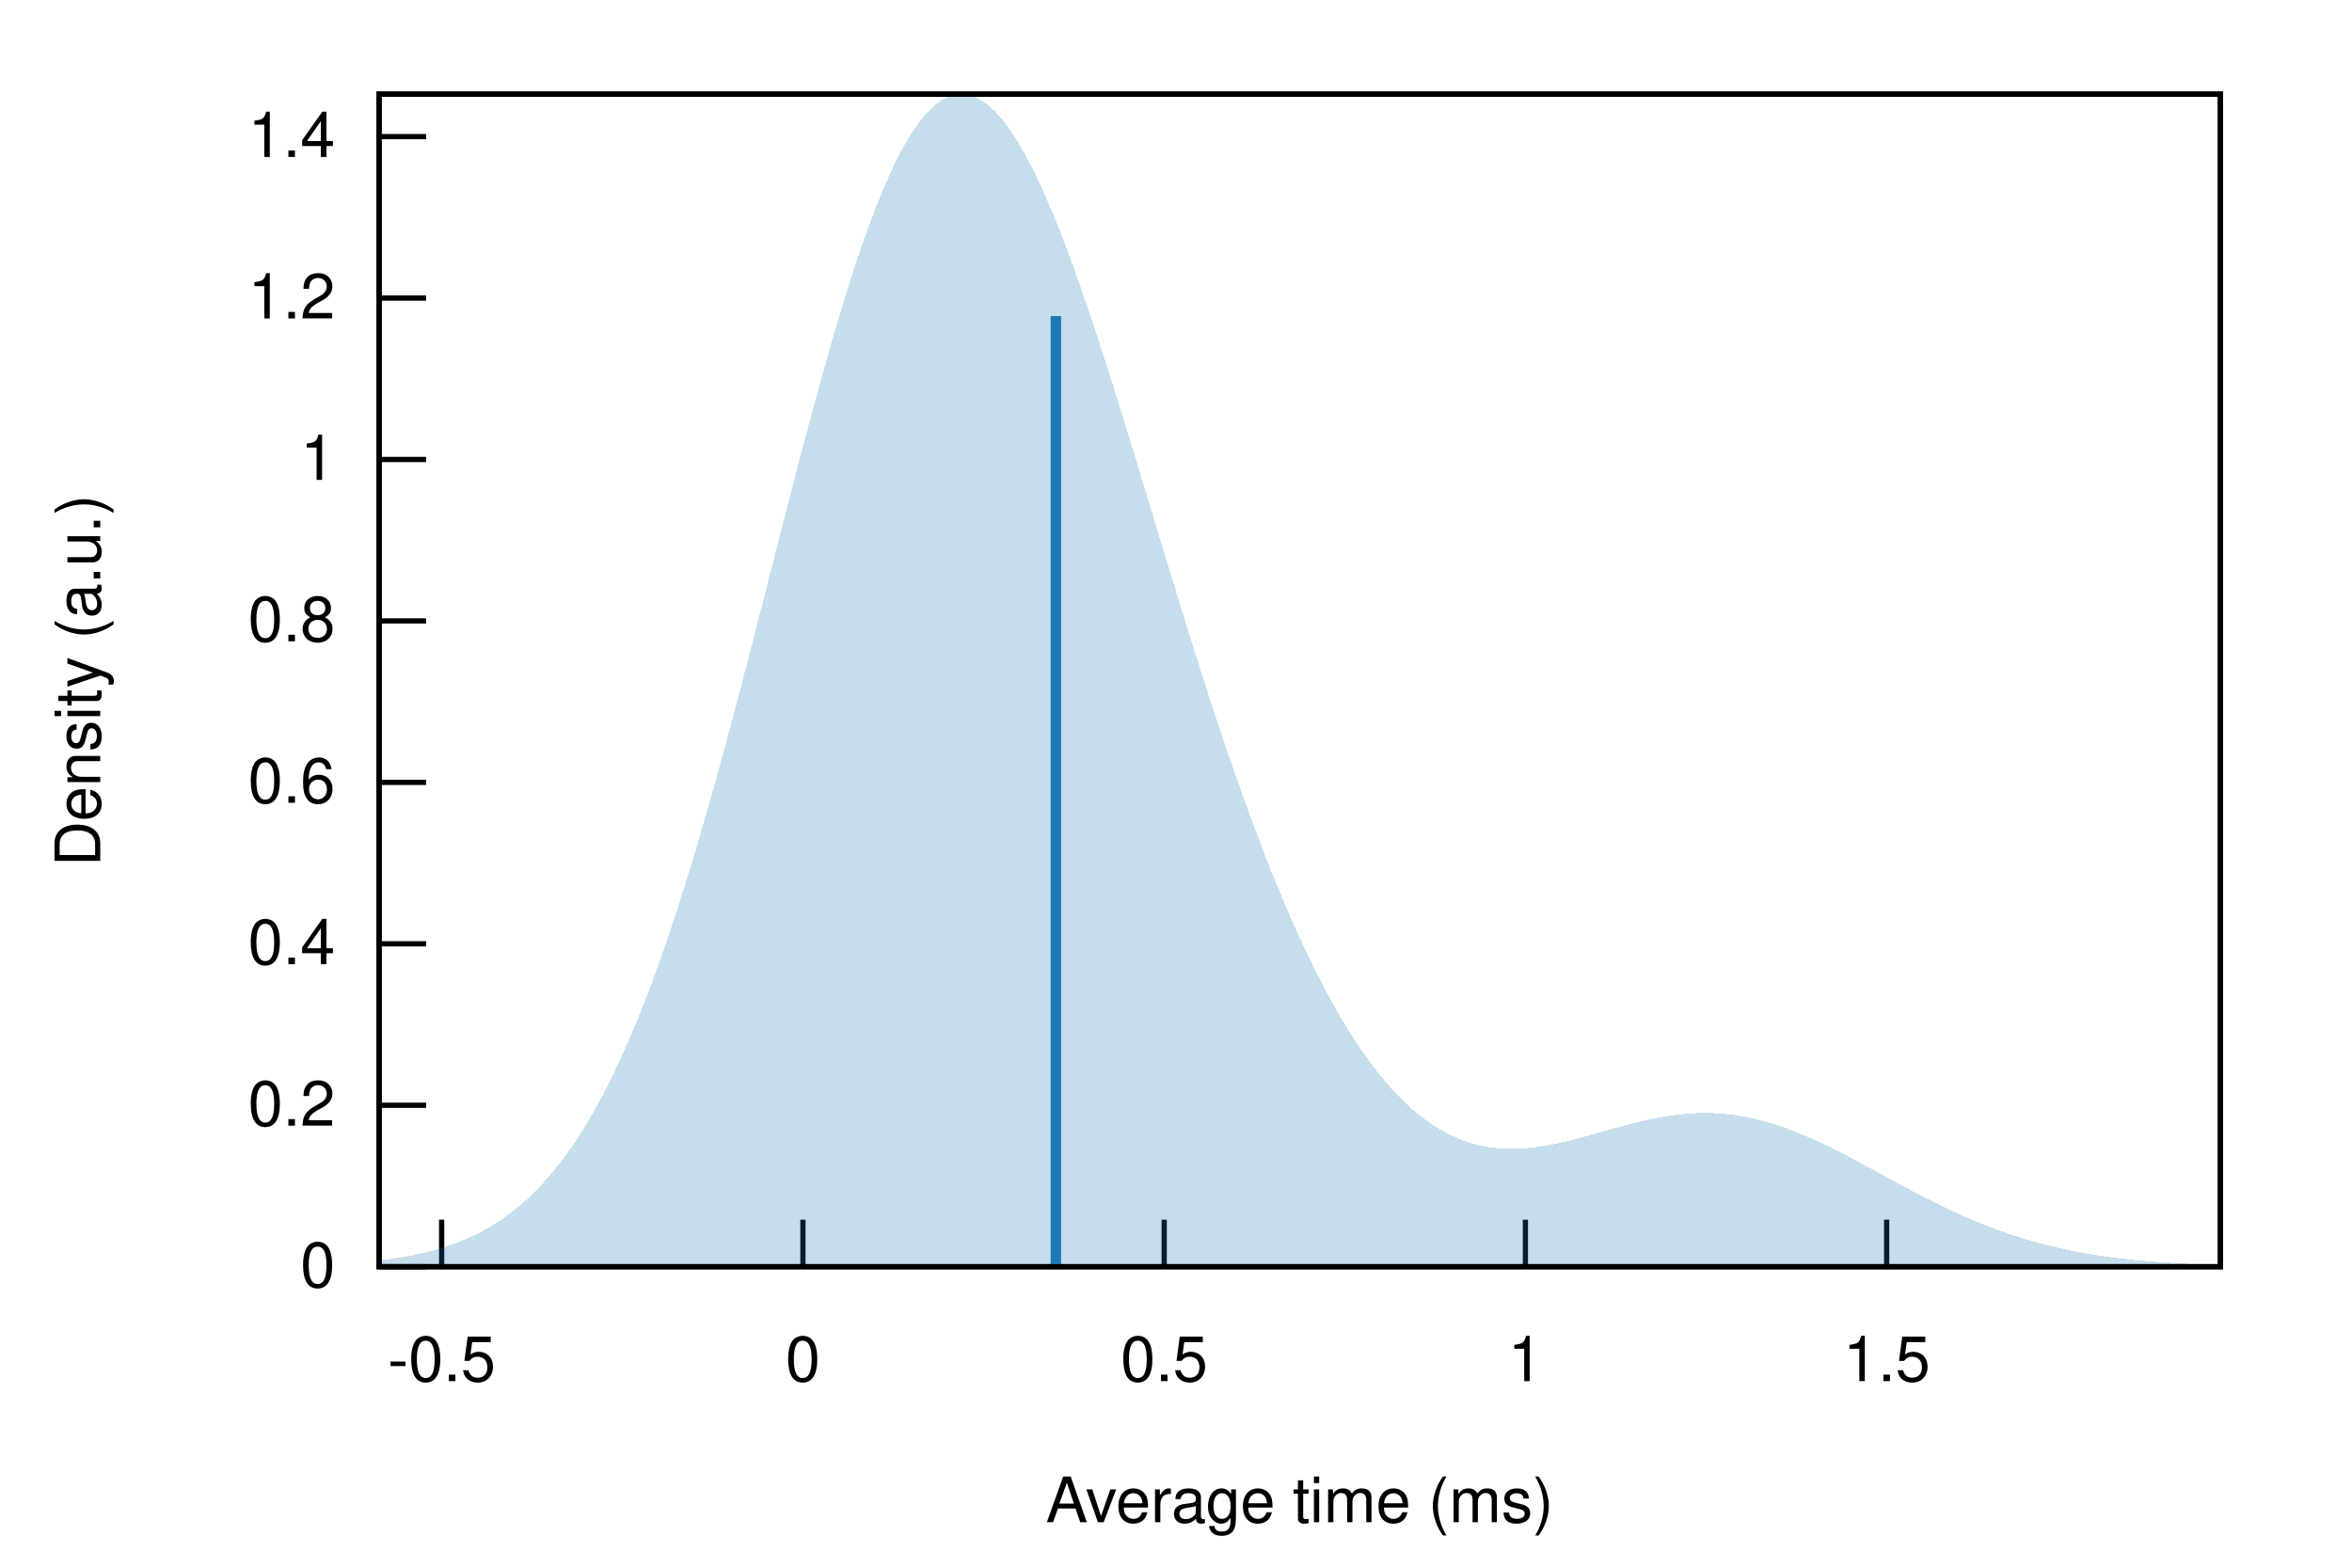
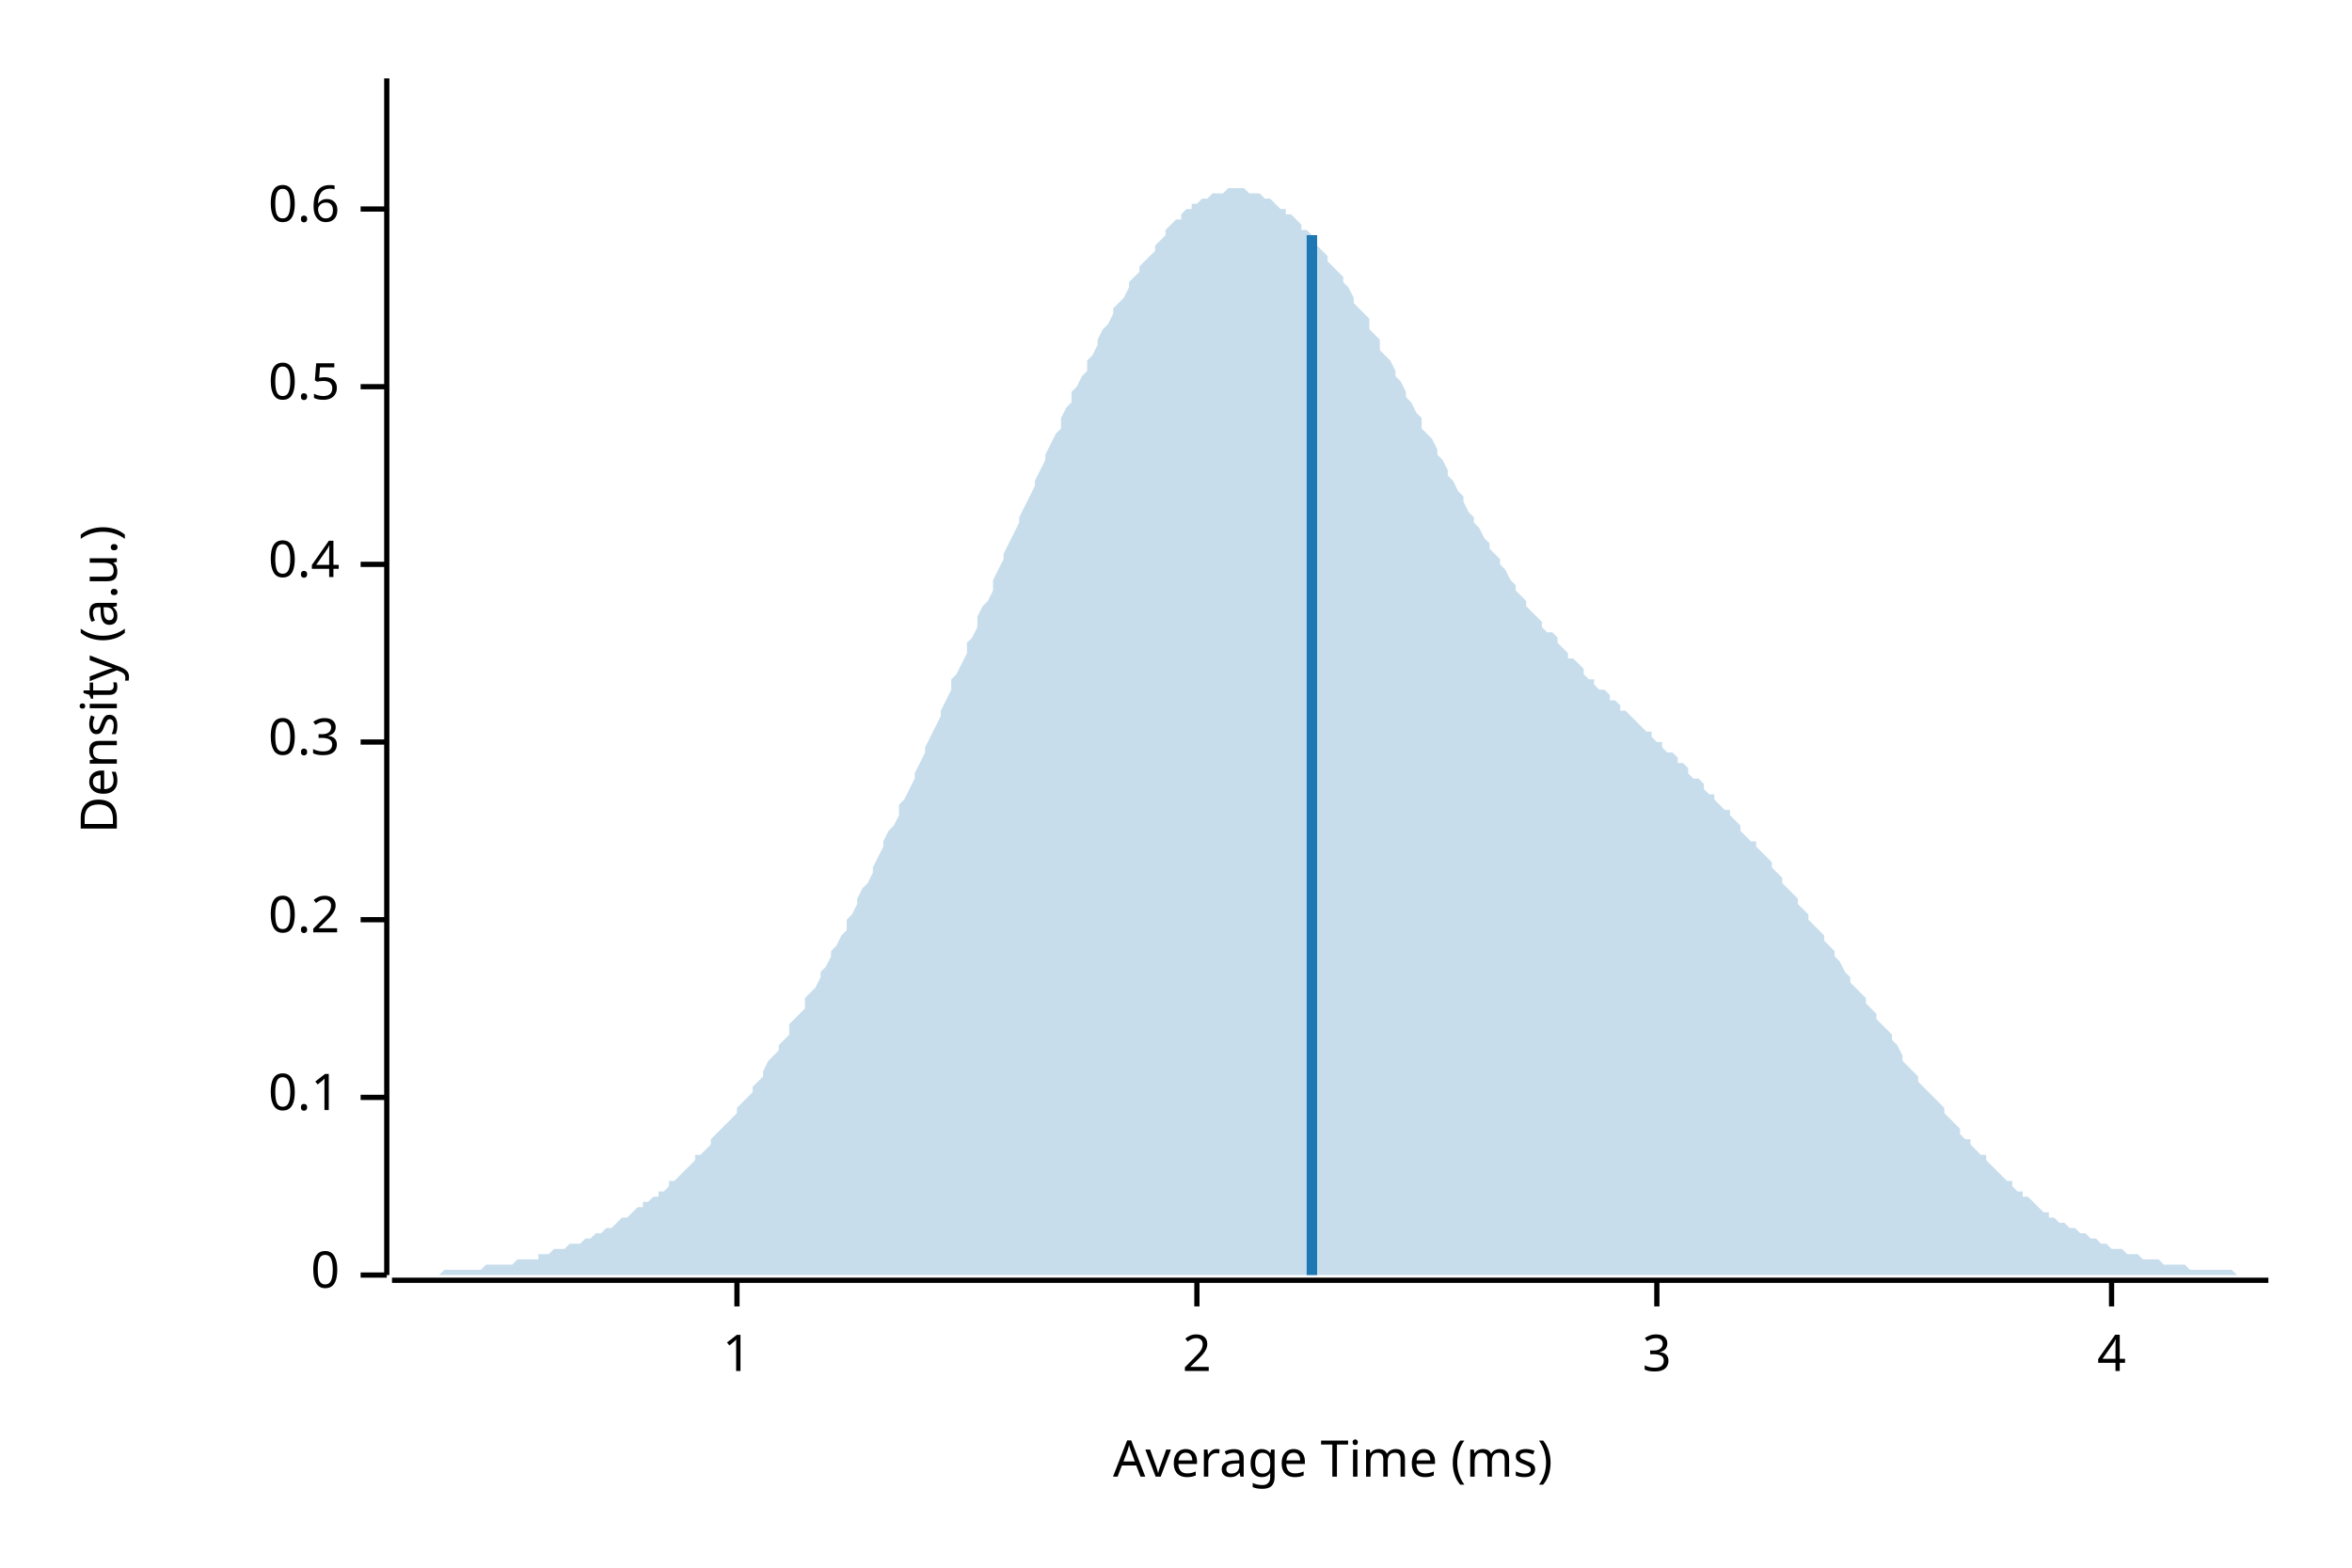
- <svg xmlns="http://www.w3.org/2000/svg" xmlns:xlink="http://www.w3.org/1999/xlink" viewBox="0 0 450 300">
-   <g id="gnuplot_canvas">
-     <rect x="0" y="0" width="450" height="300" fill="none" />
-     <defs>
-       <circle id="gpDot" r="0.5" stroke-width="0.5" stroke="currentColor" />
-       <path id="gpPt0" stroke-width="0.222" stroke="currentColor" d="M-1,0 h2 M0,-1 v2" />
-       <path id="gpPt1" stroke-width="0.222" stroke="currentColor" d="M-1,-1 L1,1 M1,-1 L-1,1" />
-       <path id="gpPt2" stroke-width="0.222" stroke="currentColor" d="M-1,0 L1,0 M0,-1 L0,1 M-1,-1 L1,1 M-1,1 L1,-1" />
-       <rect id="gpPt3" stroke-width="0.222" stroke="currentColor" x="-1" y="-1" width="2" height="2" />
-       <rect id="gpPt4" stroke-width="0.222" stroke="currentColor" fill="currentColor" x="-1" y="-1" width="2" height="2" />
-       <circle id="gpPt5" stroke-width="0.222" stroke="currentColor" cx="0" cy="0" r="1" />
-       <use xlink:href="#gpPt5" id="gpPt6" fill="currentColor" stroke="none" />
-       <path id="gpPt7" stroke-width="0.222" stroke="currentColor" d="M0,-1.33 L-1.33,0.67 L1.33,0.67 z" />
-       <use xlink:href="#gpPt7" id="gpPt8" fill="currentColor" stroke="none" />
-       <use xlink:href="#gpPt7" id="gpPt9" stroke="currentColor" transform="rotate(180)" />
-       <use xlink:href="#gpPt9" id="gpPt10" fill="currentColor" stroke="none" />
-       <use xlink:href="#gpPt3" id="gpPt11" stroke="currentColor" transform="rotate(45)" />
-       <use xlink:href="#gpPt11" id="gpPt12" fill="currentColor" stroke="none" />
-       <path id="gpPt13" stroke-width="0.222" stroke="currentColor" d="M0,1.330 L1.265,0.411 L0.782,-1.067 L-0.782,-1.076 L-1.265,0.411 z" />
-       <use xlink:href="#gpPt13" id="gpPt14" fill="currentColor" stroke="none" />
-       <filter id="textbox" filterUnits="objectBoundingBox" x="0" y="0" height="1" width="1">
-         <feFlood flood-color="white" flood-opacity="1" result="bgnd" />
-         <feComposite in="SourceGraphic" in2="bgnd" operator="atop" />
-       </filter>
-       <filter id="greybox" filterUnits="objectBoundingBox" x="0" y="0" height="1" width="1">
-         <feFlood flood-color="lightgrey" flood-opacity="1" result="grey" />
-         <feComposite in="SourceGraphic" in2="grey" operator="atop" />
-       </filter>
-     </defs>
-     <g fill="none" color="white" stroke="currentColor" stroke-width="1.00" stroke-linecap="butt" stroke-linejoin="miter">
- </g>
-     <g fill="none" color="black" stroke="currentColor" stroke-width="1.00" stroke-linecap="butt" stroke-linejoin="miter">
-       <path stroke="black" d="M72.53,242.40 L81.53,242.40  " />
-       <g transform="translate(64.14,246.30)" stroke="none" fill="black" font-family="Helvetica" font-size="12.00" text-anchor="end">
-         <text>
-           <tspan font-family="Helvetica"> 0</tspan>
-         </text>
-       </g>
-     </g>
-     <g fill="none" color="black" stroke="currentColor" stroke-width="1.00" stroke-linecap="butt" stroke-linejoin="miter">
-       <path stroke="black" d="M72.53,211.51 L81.53,211.51  " />
-       <g transform="translate(64.14,215.41)" stroke="none" fill="black" font-family="Helvetica" font-size="12.00" text-anchor="end">
-         <text>
-           <tspan font-family="Helvetica"> 0.2</tspan>
-         </text>
-       </g>
-     </g>
-     <g fill="none" color="black" stroke="currentColor" stroke-width="1.00" stroke-linecap="butt" stroke-linejoin="miter">
-       <path stroke="black" d="M72.53,180.61 L81.53,180.61  " />
-       <g transform="translate(64.14,184.51)" stroke="none" fill="black" font-family="Helvetica" font-size="12.00" text-anchor="end">
-         <text>
-           <tspan font-family="Helvetica"> 0.4</tspan>
-         </text>
-       </g>
-     </g>
-     <g fill="none" color="black" stroke="currentColor" stroke-width="1.00" stroke-linecap="butt" stroke-linejoin="miter">
-       <path stroke="black" d="M72.53,149.72 L81.53,149.72  " />
-       <g transform="translate(64.14,153.62)" stroke="none" fill="black" font-family="Helvetica" font-size="12.00" text-anchor="end">
-         <text>
-           <tspan font-family="Helvetica"> 0.6</tspan>
-         </text>
-       </g>
-     </g>
-     <g fill="none" color="black" stroke="currentColor" stroke-width="1.00" stroke-linecap="butt" stroke-linejoin="miter">
-       <path stroke="black" d="M72.53,118.82 L81.53,118.82  " />
-       <g transform="translate(64.14,122.72)" stroke="none" fill="black" font-family="Helvetica" font-size="12.00" text-anchor="end">
-         <text>
-           <tspan font-family="Helvetica"> 0.8</tspan>
-         </text>
-       </g>
-     </g>
-     <g fill="none" color="black" stroke="currentColor" stroke-width="1.00" stroke-linecap="butt" stroke-linejoin="miter">
-       <path stroke="black" d="M72.53,87.93 L81.53,87.93  " />
-       <g transform="translate(64.14,91.83)" stroke="none" fill="black" font-family="Helvetica" font-size="12.00" text-anchor="end">
-         <text>
-           <tspan font-family="Helvetica"> 1</tspan>
-         </text>
-       </g>
-     </g>
-     <g fill="none" color="black" stroke="currentColor" stroke-width="1.00" stroke-linecap="butt" stroke-linejoin="miter">
-       <path stroke="black" d="M72.53,57.04 L81.53,57.04  " />
-       <g transform="translate(64.14,60.94)" stroke="none" fill="black" font-family="Helvetica" font-size="12.00" text-anchor="end">
-         <text>
-           <tspan font-family="Helvetica"> 1.2</tspan>
-         </text>
-       </g>
-     </g>
-     <g fill="none" color="black" stroke="currentColor" stroke-width="1.00" stroke-linecap="butt" stroke-linejoin="miter">
-       <path stroke="black" d="M72.53,26.14 L81.53,26.14  " />
-       <g transform="translate(64.14,30.04)" stroke="none" fill="black" font-family="Helvetica" font-size="12.00" text-anchor="end">
-         <text>
-           <tspan font-family="Helvetica"> 1.4</tspan>
-         </text>
-       </g>
-     </g>
-     <g fill="none" color="black" stroke="currentColor" stroke-width="1.00" stroke-linecap="butt" stroke-linejoin="miter">
-       <path stroke="black" d="M84.50,242.40 L84.50,233.40  " />
-       <g transform="translate(84.50,264.30)" stroke="none" fill="black" font-family="Helvetica" font-size="12.00" text-anchor="middle">
-         <text>
-           <tspan font-family="Helvetica">-0.5</tspan>
-         </text>
-       </g>
-     </g>
-     <g fill="none" color="black" stroke="currentColor" stroke-width="1.00" stroke-linecap="butt" stroke-linejoin="miter">
-       <path stroke="black" d="M153.62,242.40 L153.62,233.40  " />
-       <g transform="translate(153.62,264.30)" stroke="none" fill="black" font-family="Helvetica" font-size="12.00" text-anchor="middle">
-         <text>
-           <tspan font-family="Helvetica"> 0</tspan>
-         </text>
-       </g>
-     </g>
-     <g fill="none" color="black" stroke="currentColor" stroke-width="1.00" stroke-linecap="butt" stroke-linejoin="miter">
-       <path stroke="black" d="M222.74,242.40 L222.74,233.40  " />
-       <g transform="translate(222.74,264.30)" stroke="none" fill="black" font-family="Helvetica" font-size="12.00" text-anchor="middle">
-         <text>
-           <tspan font-family="Helvetica"> 0.5</tspan>
-         </text>
-       </g>
-     </g>
-     <g fill="none" color="black" stroke="currentColor" stroke-width="1.00" stroke-linecap="butt" stroke-linejoin="miter">
-       <path stroke="black" d="M291.85,242.40 L291.85,233.40  " />
-       <g transform="translate(291.85,264.30)" stroke="none" fill="black" font-family="Helvetica" font-size="12.00" text-anchor="middle">
-         <text>
-           <tspan font-family="Helvetica"> 1</tspan>
-         </text>
-       </g>
-     </g>
-     <g fill="none" color="black" stroke="currentColor" stroke-width="1.00" stroke-linecap="butt" stroke-linejoin="miter">
-       <path stroke="black" d="M360.97,242.40 L360.97,233.40  " />
-       <g transform="translate(360.97,264.30)" stroke="none" fill="black" font-family="Helvetica" font-size="12.00" text-anchor="middle">
-         <text>
-           <tspan font-family="Helvetica"> 1.5</tspan>
-         </text>
-       </g>
-     </g>
-     <g fill="none" color="black" stroke="currentColor" stroke-width="1.00" stroke-linecap="butt" stroke-linejoin="miter">
- </g>
-     <g fill="none" color="black" stroke="currentColor" stroke-width="1.00" stroke-linecap="butt" stroke-linejoin="miter">
-       <path stroke="black" d="M72.53,18.01 L72.53,242.40 L424.82,242.40 L424.82,18.01 L72.53,18.01 Z  " />
-     </g>
-     <g fill="none" color="black" stroke="currentColor" stroke-width="1.00" stroke-linecap="butt" stroke-linejoin="miter">
- </g>
-     <g id="gnuplot_plot_1">
-       <g fill="none" color="black" stroke="currentColor" stroke-width="1.00" stroke-linecap="butt" stroke-linejoin="miter">
-         <g stroke="none" shape-rendering="crispEdges">
-           <polygon fill="rgb( 31, 120, 180)" fill-opacity="0.25" points="72.53,241.20 73.24,241.12 73.94,241.03 74.65,240.93 75.35,240.83 76.06,240.72 76.77,240.61 77.47,240.49 78.18,240.36 78.88,240.22 79.59,240.08 80.30,239.93 81.00,239.77 81.71,239.59 82.41,239.41 83.12,239.22 83.83,239.02 84.53,238.81 85.24,238.59 85.94,238.35 86.65,238.10 87.36,237.84 88.06,237.56 88.77,237.27 89.47,236.97 90.18,236.65 90.89,236.31 91.59,235.96 92.30,235.59 93.00,235.20 93.71,234.80 94.42,234.37 95.12,233.92 95.83,233.46 96.53,232.97 97.24,232.46 97.95,231.92 98.65,231.37 99.36,230.79 100.06,230.18 100.77,229.55 101.48,228.89 102.18,228.20 102.89,227.49 103.59,226.75 104.30,225.97 105.01,225.17 105.71,224.34 106.42,223.47 107.12,222.58 107.83,221.64 108.54,220.68 109.24,219.68 109.95,218.65 110.65,217.58 111.36,216.47 112.07,215.33 112.77,214.14 113.48,212.93 114.18,211.67 114.89,210.37 115.60,209.03 116.30,207.65 117.01,206.24 117.71,204.78 118.42,203.28 119.13,201.73 119.83,200.15 120.54,198.53 121.24,196.86 121.95,195.15 122.66,193.39 123.36,191.60 124.07,189.76 124.77,187.88 125.48,185.96 126.19,184.00 126.89,182.00 127.60,179.95 128.30,177.87 129.01,175.74 129.72,173.58 130.42,171.37 131.13,169.13 131.83,166.85 132.54,164.54 133.25,162.19 133.95,159.80 134.66,157.38 135.36,154.93 136.07,152.45 136.78,149.93 137.48,147.39 138.19,144.82 138.89,142.23 139.60,139.61 140.31,136.97 141.01,134.31 141.72,131.63 142.42,128.93 143.13,126.22 143.84,123.49 144.54,120.75 145.25,118.00 145.95,115.25 146.66,112.49 147.37,109.73 148.07,106.97 148.78,104.20 149.48,101.45 150.19,98.70 150.90,95.95 151.60,93.22 152.31,90.50 153.01,87.80 153.72,85.12 154.43,82.45 155.13,79.82 155.84,77.20 156.54,74.62 157.25,72.06 157.96,69.54 158.66,67.05 159.37,64.61 160.07,62.20 160.78,59.84 161.48,57.52 162.19,55.24 162.90,53.02 163.60,50.85 164.31,48.74 165.01,46.68 165.72,44.68 166.43,42.74 167.13,40.86 167.84,39.04 168.54,37.29 169.25,35.61 169.96,34.00 170.66,32.46 171.37,30.99 172.07,29.59 172.78,28.27 173.49,27.03 174.19,25.86 174.90,24.77 175.60,23.76 176.31,22.83 177.02,21.98 177.72,21.21 178.43,20.53 179.13,19.92 179.84,19.40 180.55,18.96 181.25,18.61 181.96,18.33 182.66,18.14 183.37,18.04 184.08,18.01 184.78,18.07 185.49,18.20 186.19,18.42 186.90,18.72 187.61,19.10 188.31,19.56 189.02,20.10 189.72,20.71 190.43,21.40 191.14,22.16 191.84,23.00 192.55,23.90 193.25,24.88 193.96,25.93 194.67,27.05 195.37,28.23 196.08,29.48 196.78,30.79 197.49,32.16 198.20,33.59 198.90,35.08 199.61,36.62 200.31,38.22 201.02,39.87 201.73,41.57 202.43,43.32 203.14,45.12 203.84,46.96 204.55,48.84 205.26,50.76 205.96,52.72 206.67,54.72 207.37,56.75 208.08,58.82 208.79,60.91 209.49,63.04 210.20,65.19 210.90,67.36 211.61,69.56 212.32,71.78 213.02,74.02 213.73,76.27 214.43,78.54 215.14,80.82 215.85,83.12 216.55,85.42 217.26,87.74 217.96,90.06 218.67,92.38 219.38,94.71 220.08,97.04 220.79,99.37 221.49,101.70 222.20,104.03 222.91,106.35 223.61,108.67 224.32,110.98 225.02,113.28 225.73,115.57 226.44,117.85 227.14,120.13 227.85,122.38 228.55,124.63 229.26,126.86 229.97,129.07 230.67,131.27 231.38,133.45 232.08,135.61 232.79,137.75 233.50,139.87 234.20,141.97 234.91,144.05 235.61,146.11 236.32,148.14 237.03,150.15 237.73,152.14 238.44,154.10 239.14,156.03 239.85,157.94 240.56,159.83 241.26,161.69 241.97,163.51 242.67,165.32 243.38,167.09 244.09,168.84 244.79,170.55 245.50,172.24 246.20,173.90 246.91,175.53 247.62,177.13 248.32,178.70 249.03,180.25 249.73,181.76 250.44,183.24 251.15,184.69 251.85,186.11 252.56,187.49 253.26,188.85 253.97,190.18 254.68,191.48 255.38,192.74 256.09,193.98 256.79,195.18 257.50,196.35 258.21,197.49 258.91,198.60 259.62,199.68 260.32,200.73 261.03,201.75 261.74,202.74 262.44,203.70 263.15,204.62 263.85,205.52 264.56,206.39 265.27,207.22 265.97,208.03 266.68,208.81 267.38,209.56 268.09,210.28 268.80,210.97 269.50,211.63 270.21,212.26 270.91,212.86 271.62,213.44 272.33,213.99 273.03,214.51 273.74,215.01 274.44,215.47 275.15,215.92 275.86,216.33 276.56,216.72 277.27,217.08 277.97,217.42 278.68,217.74 279.39,218.03 280.09,218.30 280.80,218.54 281.50,218.76 282.21,218.96 282.92,219.14 283.62,219.30 284.33,219.43 285.03,219.55 285.74,219.65 286.45,219.72 287.15,219.78 287.86,219.82 288.56,219.85 289.27,219.85 289.98,219.84 290.68,219.82 291.39,219.78 292.09,219.72 292.80,219.66 293.51,219.57 294.21,219.48 294.92,219.38 295.62,219.26 296.33,219.13 297.04,219.00 297.74,218.85 298.45,218.70 299.15,218.54 299.86,218.37 300.57,218.20 301.27,218.02 301.98,217.83 302.68,217.64 303.39,217.45 304.10,217.26 304.80,217.06 305.51,216.86 306.21,216.66 306.92,216.46 307.63,216.26 308.33,216.06 309.04,215.86 309.74,215.67 310.45,215.48 311.16,215.29 311.86,215.10 312.57,214.92 313.27,214.75 313.98,214.58 314.69,214.42 315.39,214.26 316.10,214.11 316.80,213.97 317.51,213.84 318.22,213.71 318.92,213.59 319.63,213.49 320.33,213.39 321.04,213.30 321.75,213.23 322.45,213.16 323.16,213.10 323.86,213.06 324.57,213.03 325.28,213.01 325.98,213.00 326.69,213.00 327.39,213.01 328.10,213.04 328.81,213.08 329.51,213.13 330.22,213.19 330.92,213.27 331.63,213.35 332.34,213.45 333.04,213.56 333.75,213.69 334.45,213.83 335.16,213.97 335.87,214.13 336.57,214.31 337.28,214.49 337.98,214.68 338.69,214.89 339.39,215.11 340.10,215.33 340.81,215.57 341.51,215.82 342.22,216.08 342.92,216.34 343.63,216.62 344.34,216.91 345.04,217.20 345.75,217.50 346.45,217.81 347.16,218.13 347.87,218.45 348.57,218.78 349.28,219.12 349.98,219.47 350.69,219.81 351.40,220.17 352.10,220.53 352.81,220.89 353.51,221.26 354.22,221.63 354.93,222.00 355.63,222.38 356.34,222.76 357.04,223.14 357.75,223.52 358.46,223.90 359.16,224.29 359.87,224.67 360.57,225.05 361.28,225.44 361.99,225.82 362.69,226.21 363.40,226.59 364.10,226.97 364.81,227.34 365.52,227.72 366.22,228.09 366.93,228.46 367.63,228.83 368.34,229.19 369.05,229.55 369.75,229.91 370.46,230.26 371.16,230.61 371.87,230.95 372.58,231.29 373.28,231.62 373.99,231.95 374.69,232.27 375.40,232.59 376.11,232.91 376.81,233.21 377.52,233.51 378.22,233.81 378.93,234.10 379.64,234.38 380.34,234.66 381.05,234.93 381.75,235.20 382.46,235.46 383.17,235.71 383.87,235.96 384.58,236.20 385.28,236.43 385.99,236.66 386.70,236.88 387.40,237.10 388.11,237.31 388.81,237.51 389.52,237.71 390.23,237.90 390.93,238.09 391.64,238.27 392.34,238.45 393.05,238.62 393.76,238.78 394.46,238.94 395.17,239.09 395.87,239.24 396.58,239.38 397.29,239.52 397.99,239.65 398.70,239.78 399.40,239.90 400.11,240.02 400.82,240.14 401.52,240.24 402.23,240.35 402.93,240.45 403.64,240.55 404.35,240.64 405.05,240.73 405.76,240.81 406.46,240.90 407.17,240.97 407.88,241.05 408.58,241.12 409.29,241.19 409.99,241.25 410.70,241.32 411.41,241.38 412.11,241.43 412.82,241.49 413.52,241.54 414.23,241.59 414.94,241.63 415.64,241.68 416.35,241.72 417.05,241.76 417.76,241.80 418.47,241.83 419.17,241.86 419.88,241.90 420.58,241.93 421.29,241.96 422.00,241.98 422.70,242.01 423.41,242.03 424.11,242.06 424.82,242.08 424.82,242.40 424.11,242.40 423.41,242.40 422.70,242.40 422.00,242.40 421.29,242.40 420.58,242.40 419.88,242.40 419.17,242.40 418.47,242.40 417.76,242.40 417.05,242.40 416.35,242.40 415.64,242.40 414.94,242.40 414.23,242.40 413.52,242.40 412.82,242.40 412.11,242.40 411.41,242.40 410.70,242.40 409.99,242.40 409.29,242.40 408.58,242.40 407.88,242.40 407.17,242.40 406.46,242.40 405.76,242.40 405.05,242.40 404.35,242.40 403.64,242.40 402.93,242.40 402.23,242.40 401.52,242.40 400.82,242.40 400.11,242.40 399.40,242.40 398.70,242.40 397.99,242.40 397.29,242.40 396.58,242.40 395.87,242.40 395.17,242.40 394.46,242.40 393.76,242.40 393.05,242.40 392.34,242.40 391.64,242.40 390.93,242.40 390.23,242.40 389.52,242.40 388.81,242.40 388.11,242.40 387.40,242.40 386.70,242.40 385.99,242.40 385.28,242.40 384.58,242.40 383.87,242.40 383.17,242.40 382.46,242.40 381.75,242.40 381.05,242.40 380.34,242.40 379.64,242.40 378.93,242.40 378.22,242.40 377.52,242.40 376.81,242.40 376.11,242.40 375.40,242.40 374.69,242.40 373.99,242.40 373.28,242.40 372.58,242.40 371.87,242.40 371.16,242.40 370.46,242.40 369.75,242.40 369.05,242.40 368.34,242.40 367.63,242.40 366.93,242.40 366.22,242.40 365.52,242.40 364.81,242.40 364.10,242.40 363.40,242.40 362.69,242.40 361.99,242.40 361.28,242.40 360.57,242.40 359.87,242.40 359.16,242.40 358.46,242.40 357.75,242.40 357.04,242.40 356.34,242.40 355.63,242.40 354.93,242.40 354.22,242.40 353.51,242.40 352.81,242.40 352.10,242.40 351.40,242.40 350.69,242.40 349.98,242.40 349.28,242.40 348.57,242.40 347.87,242.40 347.16,242.40 346.45,242.40 345.75,242.40 345.04,242.40 344.34,242.40 343.63,242.40 342.92,242.40 342.22,242.40 341.51,242.40 340.81,242.40 340.10,242.40 339.39,242.40 338.69,242.40 337.98,242.40 337.28,242.40 336.57,242.40 335.87,242.40 335.16,242.40 334.45,242.40 333.75,242.40 333.04,242.40 332.34,242.40 331.63,242.40 330.92,242.40 330.22,242.40 329.51,242.40 328.81,242.40 328.10,242.40 327.39,242.40 326.69,242.40 325.98,242.40 325.28,242.40 324.57,242.40 323.86,242.40 323.16,242.40 322.45,242.40 321.75,242.40 321.04,242.40 320.33,242.40 319.63,242.40 318.92,242.40 318.22,242.40 317.51,242.40 316.80,242.40 316.10,242.40 315.39,242.40 314.69,242.40 313.98,242.40 313.27,242.40 312.57,242.40 311.86,242.40 311.16,242.40 310.45,242.40 309.74,242.40 309.04,242.40 308.33,242.40 307.63,242.40 306.92,242.40 306.21,242.40 305.51,242.40 304.80,242.40 304.10,242.40 303.39,242.40 302.68,242.40 301.98,242.40 301.27,242.40 300.57,242.40 299.86,242.40 299.15,242.40 298.45,242.40 297.74,242.40 297.04,242.40 296.33,242.40 295.62,242.40 294.92,242.40 294.21,242.40 293.51,242.40 292.80,242.40 292.09,242.40 291.39,242.40 290.68,242.40 289.98,242.40 289.27,242.40 288.56,242.40 287.86,242.40 287.15,242.40 286.45,242.40 285.74,242.40 285.03,242.40 284.33,242.40 283.62,242.40 282.92,242.40 282.21,242.40 281.50,242.40 280.80,242.40 280.09,242.40 279.39,242.40 278.68,242.40 277.97,242.40 277.27,242.40 276.56,242.40 275.86,242.40 275.15,242.40 274.44,242.40 273.74,242.40 273.03,242.40 272.33,242.40 271.62,242.40 270.91,242.40 270.21,242.40 269.50,242.40 268.80,242.40 268.09,242.40 267.38,242.40 266.68,242.40 265.97,242.40 265.27,242.40 264.56,242.40 263.85,242.40 263.15,242.40 262.44,242.40 261.74,242.40 261.03,242.40 260.32,242.40 259.62,242.40 258.91,242.40 258.21,242.40 257.50,242.40 256.79,242.40 256.09,242.40 255.38,242.40 254.68,242.40 253.97,242.40 253.26,242.40 252.56,242.40 251.85,242.40 251.15,242.40 250.44,242.40 249.73,242.40 249.03,242.40 248.32,242.40 247.62,242.40 246.91,242.40 246.20,242.40 245.50,242.40 244.79,242.40 244.09,242.40 243.38,242.40 242.67,242.40 241.97,242.40 241.26,242.40 240.56,242.40 239.85,242.40 239.14,242.40 238.44,242.40 237.73,242.40 237.03,242.40 236.32,242.40 235.61,242.40 234.91,242.40 234.20,242.40 233.50,242.40 232.79,242.40 232.08,242.40 231.38,242.40 230.67,242.40 229.97,242.40 229.26,242.40 228.55,242.40 227.85,242.40 227.14,242.40 226.44,242.40 225.73,242.40 225.02,242.40 224.32,242.40 223.61,242.40 222.91,242.40 222.20,242.40 221.49,242.40 220.79,242.40 220.08,242.40 219.38,242.40 218.67,242.40 217.96,242.40 217.26,242.40 216.55,242.40 215.85,242.40 215.14,242.40 214.43,242.40 213.73,242.40 213.02,242.40 212.32,242.40 211.61,242.40 210.90,242.40 210.20,242.40 209.49,242.40 208.79,242.40 208.08,242.40 207.37,242.40 206.67,242.40 205.96,242.40 205.26,242.40 204.55,242.40 203.84,242.40 203.14,242.40 202.43,242.40 201.73,242.40 201.02,242.40 200.31,242.40 199.61,242.40 198.90,242.40 198.20,242.40 197.49,242.40 196.78,242.40 196.08,242.40 195.37,242.40 194.67,242.40 193.96,242.40 193.25,242.40 192.55,242.40 191.84,242.40 191.14,242.40 190.43,242.40 189.72,242.40 189.02,242.40 188.31,242.40 187.61,242.40 186.90,242.40 186.19,242.40 185.49,242.40 184.78,242.40 184.08,242.40 183.37,242.40 182.66,242.40 181.96,242.40 181.25,242.40 180.55,242.40 179.84,242.40 179.13,242.40 178.43,242.40 177.72,242.40 177.02,242.40 176.31,242.40 175.60,242.40 174.90,242.40 174.19,242.40 173.49,242.40 172.78,242.40 172.07,242.40 171.37,242.40 170.66,242.40 169.96,242.40 169.25,242.40 168.54,242.40 167.84,242.40 167.13,242.40 166.43,242.40 165.72,242.40 165.01,242.40 164.31,242.40 163.60,242.40 162.90,242.40 162.19,242.40 161.48,242.40 160.78,242.40 160.07,242.40 159.37,242.40 158.66,242.40 157.96,242.40 157.25,242.40 156.54,242.40 155.84,242.40 155.13,242.40 154.43,242.40 153.72,242.40 153.01,242.40 152.31,242.40 151.60,242.40 150.90,242.40 150.19,242.40 149.48,242.40 148.78,242.40 148.07,242.40 147.37,242.40 146.66,242.40 145.95,242.40 145.25,242.40 144.54,242.40 143.84,242.40 143.13,242.40 142.42,242.40 141.72,242.40 141.01,242.40 140.31,242.40 139.60,242.40 138.89,242.40 138.19,242.40 137.48,242.40 136.78,242.40 136.07,242.40 135.36,242.40 134.66,242.40 133.95,242.40 133.25,242.40 132.54,242.40 131.83,242.40 131.13,242.40 130.42,242.40 129.72,242.40 129.01,242.40 128.30,242.40 127.60,242.40 126.89,242.40 126.19,242.40 125.48,242.40 124.77,242.40 124.07,242.40 123.36,242.40 122.66,242.40 121.95,242.40 121.24,242.40 120.54,242.40 119.83,242.40 119.13,242.40 118.42,242.40 117.71,242.40 117.01,242.40 116.30,242.40 115.60,242.40 114.89,242.40 114.18,242.40 113.48,242.40 112.77,242.40 112.07,242.40 111.36,242.40 110.65,242.40 109.95,242.40 109.24,242.40 108.54,242.40 107.83,242.40 107.12,242.40 106.42,242.40 105.71,242.40 105.01,242.40 104.30,242.40 103.59,242.40 102.89,242.40 102.18,242.40 101.48,242.40 100.77,242.40 100.06,242.40 99.36,242.40 98.65,242.40 97.95,242.40 97.24,242.40 96.53,242.40 95.83,242.40 95.12,242.40 94.42,242.40 93.71,242.40 93.00,242.40 92.30,242.40 91.59,242.40 90.89,242.40 90.18,242.40 89.47,242.40 88.77,242.40 88.06,242.40 87.36,242.40 86.65,242.40 85.94,242.40 85.24,242.40 84.53,242.40 83.83,242.40 83.12,242.40 82.41,242.40 81.71,242.40 81.00,242.40 80.30,242.40 79.59,242.40 78.88,242.40 78.18,242.40 77.47,242.40 76.77,242.40 76.06,242.40 75.35,242.40 74.65,242.40 73.94,242.40 73.24,242.40 72.53,242.40 " />
-         </g>
-       </g>
-     </g>
-     <g id="gnuplot_plot_2">
-       <g fill="none" color="white" stroke="rgb( 31, 120, 180)" stroke-width="2.00" stroke-linecap="butt" stroke-linejoin="miter">
- </g>
-       <g fill="none" color="black" stroke="currentColor" stroke-width="2.00" stroke-linecap="butt" stroke-linejoin="miter">
-         <path stroke="rgb( 31, 120, 180)" d="M202.02,242.40 L202.02,60.49  " />
-       </g>
-     </g>
-     <g fill="none" color="black" stroke="currentColor" stroke-width="2.00" stroke-linecap="butt" stroke-linejoin="miter">
- </g>
-     <g fill="none" color="black" stroke="black" stroke-width="1.00" stroke-linecap="butt" stroke-linejoin="miter">
- </g>
-     <g fill="none" color="black" stroke="currentColor" stroke-width="1.00" stroke-linecap="butt" stroke-linejoin="miter">
-       <path stroke="black" d="M72.53,18.01 L72.53,242.40 L424.82,242.40 L424.82,18.01 L72.53,18.01 Z  " />
-       <g transform="translate(19.18,130.21) rotate(270.00)" stroke="none" fill="black" font-family="Helvetica" font-size="12.00" text-anchor="middle">
-         <text>
-           <tspan font-family="Helvetica">Density (a.u.)</tspan>
-         </text>
-       </g>
-     </g>
-     <g fill="none" color="black" stroke="currentColor" stroke-width="1.00" stroke-linecap="butt" stroke-linejoin="miter">
-       <g transform="translate(248.67,291.30)" stroke="none" fill="black" font-family="Helvetica" font-size="12.00" text-anchor="middle">
-         <text>
-           <tspan font-family="Helvetica">Average time (ms)</tspan>
-         </text>
-       </g>
-     </g>
-     <g fill="none" color="black" stroke="currentColor" stroke-width="1.00" stroke-linecap="butt" stroke-linejoin="miter">
- </g>
-     <g fill="none" color="black" stroke="currentColor" stroke-width="1.00" stroke-linecap="butt" stroke-linejoin="miter">
- </g>
-   </g>
+ <svg xmlns="http://www.w3.org/2000/svg" width="450" height="300" viewBox="0 0 450 300">
+   <text x="15" y="130" dy="0.76em" text-anchor="middle" font-family="sans-serif" font-size="9.677" opacity="1" fill="#000000" transform="rotate(270, 15, 130)">
+ Density (a.u.)
+ </text>
+   <text x="255" y="285" dy="-0.5ex" text-anchor="middle" font-family="sans-serif" font-size="9.677" opacity="1" fill="#000000">
+ Average Time (ms)
+ </text>
+   <polyline fill="none" opacity="1" stroke="#000000" stroke-width="1" points="74,15 74,244 " />
+   <text x="65" y="244" dy="0.5ex" text-anchor="end" font-family="sans-serif" font-size="9.677" opacity="1" fill="#000000">
+ 0
+ </text>
+   <polyline fill="none" opacity="1" stroke="#000000" stroke-width="1" points="69,244 74,244 " />
+   <text x="65" y="210" dy="0.5ex" text-anchor="end" font-family="sans-serif" font-size="9.677" opacity="1" fill="#000000">
+ 0.1
+ </text>
+   <polyline fill="none" opacity="1" stroke="#000000" stroke-width="1" points="69,210 74,210 " />
+   <text x="65" y="176" dy="0.5ex" text-anchor="end" font-family="sans-serif" font-size="9.677" opacity="1" fill="#000000">
+ 0.2
+ </text>
+   <polyline fill="none" opacity="1" stroke="#000000" stroke-width="1" points="69,176 74,176 " />
+   <text x="65" y="142" dy="0.5ex" text-anchor="end" font-family="sans-serif" font-size="9.677" opacity="1" fill="#000000">
+ 0.3
+ </text>
+   <polyline fill="none" opacity="1" stroke="#000000" stroke-width="1" points="69,142 74,142 " />
+   <text x="65" y="108" dy="0.5ex" text-anchor="end" font-family="sans-serif" font-size="9.677" opacity="1" fill="#000000">
+ 0.4
+ </text>
+   <polyline fill="none" opacity="1" stroke="#000000" stroke-width="1" points="69,108 74,108 " />
+   <text x="65" y="74" dy="0.5ex" text-anchor="end" font-family="sans-serif" font-size="9.677" opacity="1" fill="#000000">
+ 0.5
+ </text>
+   <polyline fill="none" opacity="1" stroke="#000000" stroke-width="1" points="69,74 74,74 " />
+   <text x="65" y="40" dy="0.5ex" text-anchor="end" font-family="sans-serif" font-size="9.677" opacity="1" fill="#000000">
+ 0.6
+ </text>
+   <polyline fill="none" opacity="1" stroke="#000000" stroke-width="1" points="69,40 74,40 " />
+   <polyline fill="none" opacity="1" stroke="#000000" stroke-width="1" points="75,245 434,245 " />
+   <text x="141" y="255" dy="0.76em" text-anchor="middle" font-family="sans-serif" font-size="9.677" opacity="1" fill="#000000">
+ 1
+ </text>
+   <polyline fill="none" opacity="1" stroke="#000000" stroke-width="1" points="141,245 141,250 " />
+   <text x="229" y="255" dy="0.76em" text-anchor="middle" font-family="sans-serif" font-size="9.677" opacity="1" fill="#000000">
+ 2
+ </text>
+   <polyline fill="none" opacity="1" stroke="#000000" stroke-width="1" points="229,245 229,250 " />
+   <text x="317" y="255" dy="0.76em" text-anchor="middle" font-family="sans-serif" font-size="9.677" opacity="1" fill="#000000">
+ 3
+ </text>
+   <polyline fill="none" opacity="1" stroke="#000000" stroke-width="1" points="317,245 317,250 " />
+   <text x="404" y="255" dy="0.76em" text-anchor="middle" font-family="sans-serif" font-size="9.677" opacity="1" fill="#000000">
+ 4
+ </text>
+   <polyline fill="none" opacity="1" stroke="#000000" stroke-width="1" points="404,245 404,250 " />
+   <polygon opacity="0.25" fill="#1F78B4" points="75,244 75,244 76,244 77,244 77,244 78,244 79,244 80,244 80,244 81,244 82,244 82,244 83,244 84,244 85,243 85,243 86,243 87,243 87,243 88,243 89,243 90,243 90,243 91,243 92,243 92,243 93,242 94,242 95,242 95,242 96,242 97,242 98,242 98,242 99,241 100,241 100,241 101,241 102,241 103,241 103,240 104,240 105,240 105,240 106,239 107,239 108,239 108,239 109,238 110,238 110,238 111,238 112,237 113,237 113,237 114,236 115,236 116,235 116,235 117,235 118,234 118,234 119,233 120,233 121,232 121,232 122,231 123,231 123,230 124,230 125,229 126,229 126,228 127,228 128,227 128,226 129,226 130,225 131,224 131,224 132,223 133,222 133,221 134,221 135,220 136,219 136,218 137,217 138,216 139,215 139,215 140,214 141,213 141,212 142,211 143,210 144,209 144,208 145,207 146,206 146,205 147,203 148,202 149,201 149,200 150,199 151,198 151,196 152,195 153,194 154,193 154,191 155,190 156,189 157,187 157,186 158,185 159,183 159,182 160,181 161,179 162,178 162,176 163,175 164,173 164,172 165,170 166,169 167,167 167,166 168,164 169,162 169,161 170,159 171,158 172,156 172,154 173,153 174,151 175,149 175,148 176,146 177,144 177,143 178,141 179,139 180,137 180,136 181,134 182,132 182,130 183,129 184,127 185,125 185,123 186,122 187,120 187,118 188,116 189,115 190,113 190,111 191,109 192,107 192,106 193,104 194,102 195,100 195,99 196,97 197,95 198,93 198,92 199,90 200,88 200,87 201,85 202,83 203,82 203,80 204,78 205,77 205,75 206,74 207,72 208,71 208,69 209,68 210,66 210,65 211,63 212,62 213,60 213,59 214,58 215,57 216,55 216,54 217,53 218,52 218,51 219,50 220,49 221,48 221,47 222,46 223,45 223,44 224,43 225,42 226,42 226,41 227,40 228,40 228,39 229,39 230,38 231,38 231,38 232,37 233,37 233,37 234,37 235,36 236,36 236,36 237,36 238,36 239,37 239,37 240,37 241,37 241,37 242,38 243,38 244,39 244,39 245,40 246,40 246,41 247,41 248,42 249,43 249,44 250,44 251,45 251,46 252,47 253,48 254,49 254,50 255,51 256,52 257,53 257,54 258,55 259,57 259,58 260,59 261,60 262,61 262,63 263,64 264,65 264,67 265,68 266,69 267,71 267,72 268,73 269,75 269,76 270,77 271,79 272,80 272,82 273,83 274,84 275,86 275,87 276,88 277,90 277,91 278,92 279,94 280,95 280,96 281,98 282,99 282,100 283,101 284,103 285,104 285,105 286,106 287,107 287,108 288,109 289,111 290,112 290,113 291,114 292,115 292,116 293,117 294,118 295,119 295,120 296,121 297,121 298,122 298,123 299,124 300,125 300,126 301,126 302,127 303,128 303,129 304,130 305,130 305,131 306,132 307,132 308,133 308,134 309,134 310,135 310,136 311,136 312,137 313,138 313,138 314,139 315,140 316,140 316,141 317,142 318,142 318,143 319,144 320,144 321,145 321,146 322,146 323,147 323,148 324,149 325,149 326,150 326,151 327,152 328,152 328,153 329,154 330,155 331,155 331,156 332,157 333,158 333,159 334,160 335,161 336,161 336,162 337,163 338,164 339,165 339,166 340,167 341,168 341,169 342,170 343,171 344,172 344,173 345,174 346,175 346,176 347,177 348,178 349,179 349,180 350,181 351,182 351,183 352,184 353,186 354,187 354,188 355,189 356,190 357,191 357,192 358,193 359,194 359,195 360,196 361,197 362,198 362,199 363,200 364,202 364,203 365,204 366,205 367,206 367,207 368,208 369,209 369,209 370,210 371,211 372,212 372,213 373,214 374,215 375,216 375,217 376,218 377,218 377,219 378,220 379,221 380,221 380,222 381,223 382,224 382,224 383,225 384,226 385,226 385,227 386,228 387,228 387,229 388,229 389,230 390,231 390,231 391,232 392,232 392,233 393,233 394,234 395,234 395,234 396,235 397,235 398,236 398,236 399,236 400,237 400,237 401,237 402,238 403,238 403,238 404,239 405,239 405,239 406,239 407,240 408,240 408,240 409,240 410,241 410,241 411,241 412,241 413,241 413,241 414,242 415,242 416,242 416,242 417,242 418,242 418,242 419,243 420,243 421,243 421,243 422,243 423,243 423,243 424,243 425,243 426,243 426,243 427,243 428,244 428,244 429,244 430,244 431,244 431,244 432,244 433,244 434,244 434,244 75,244 " />
+   <polyline fill="none" opacity="1" stroke="#1F78B4" stroke-width="2" points="251,244 251,45 " />
</svg>
